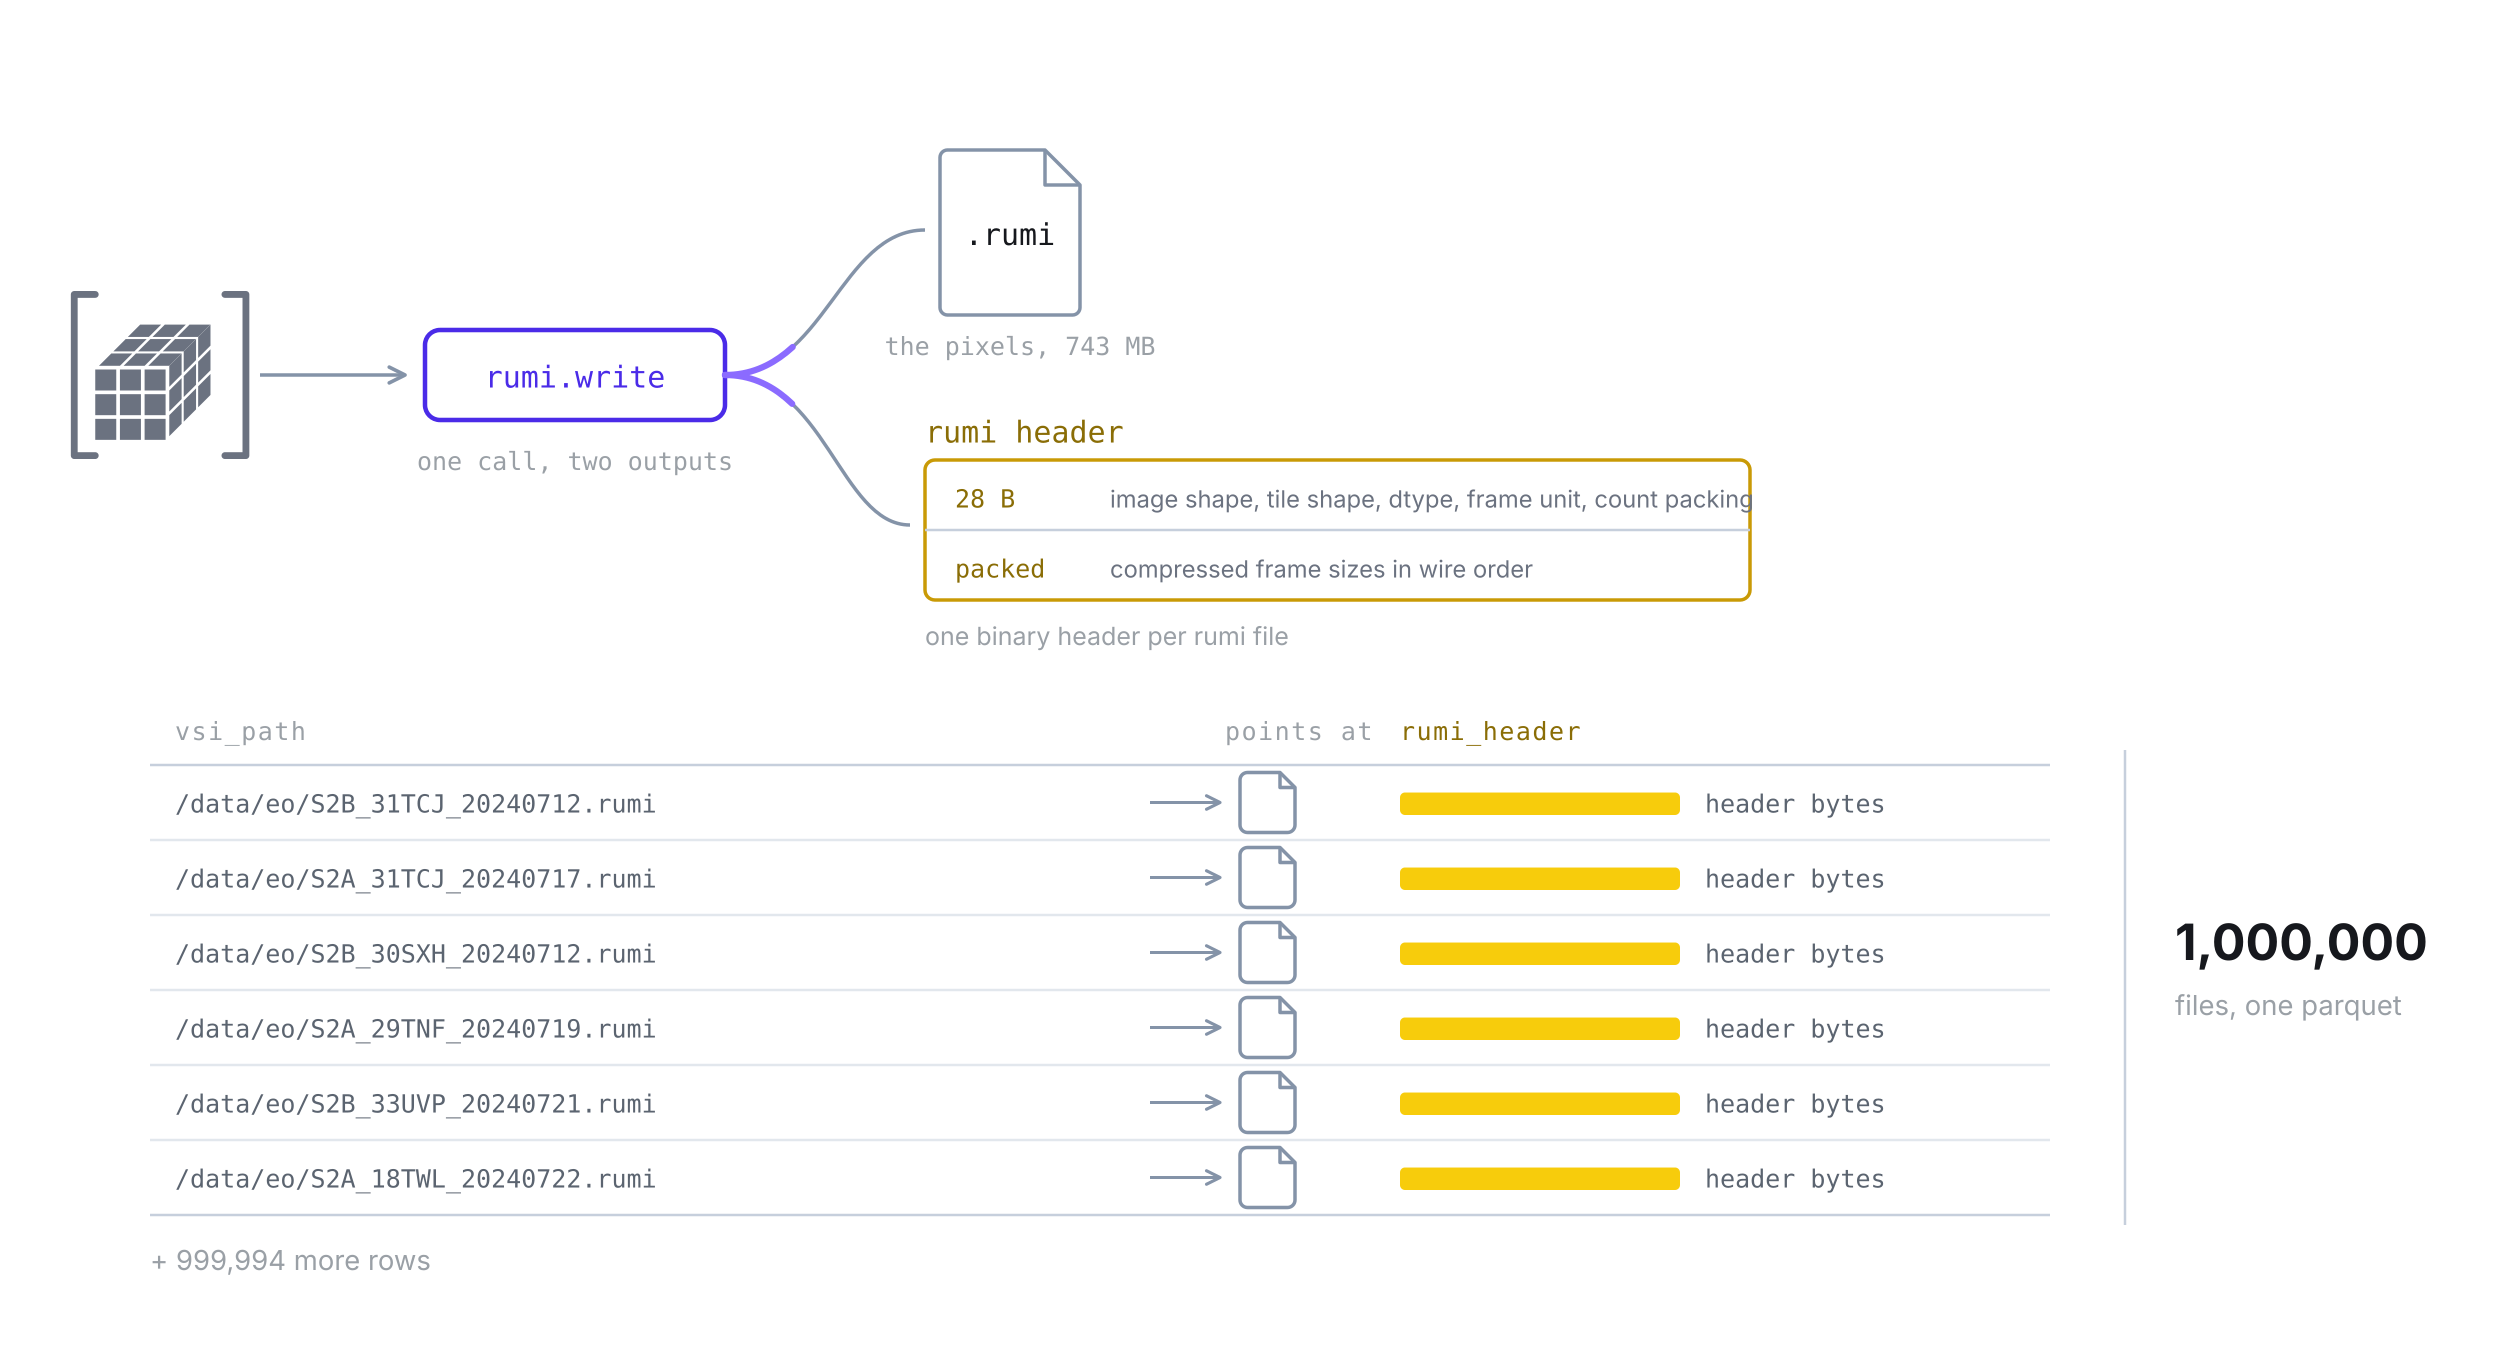
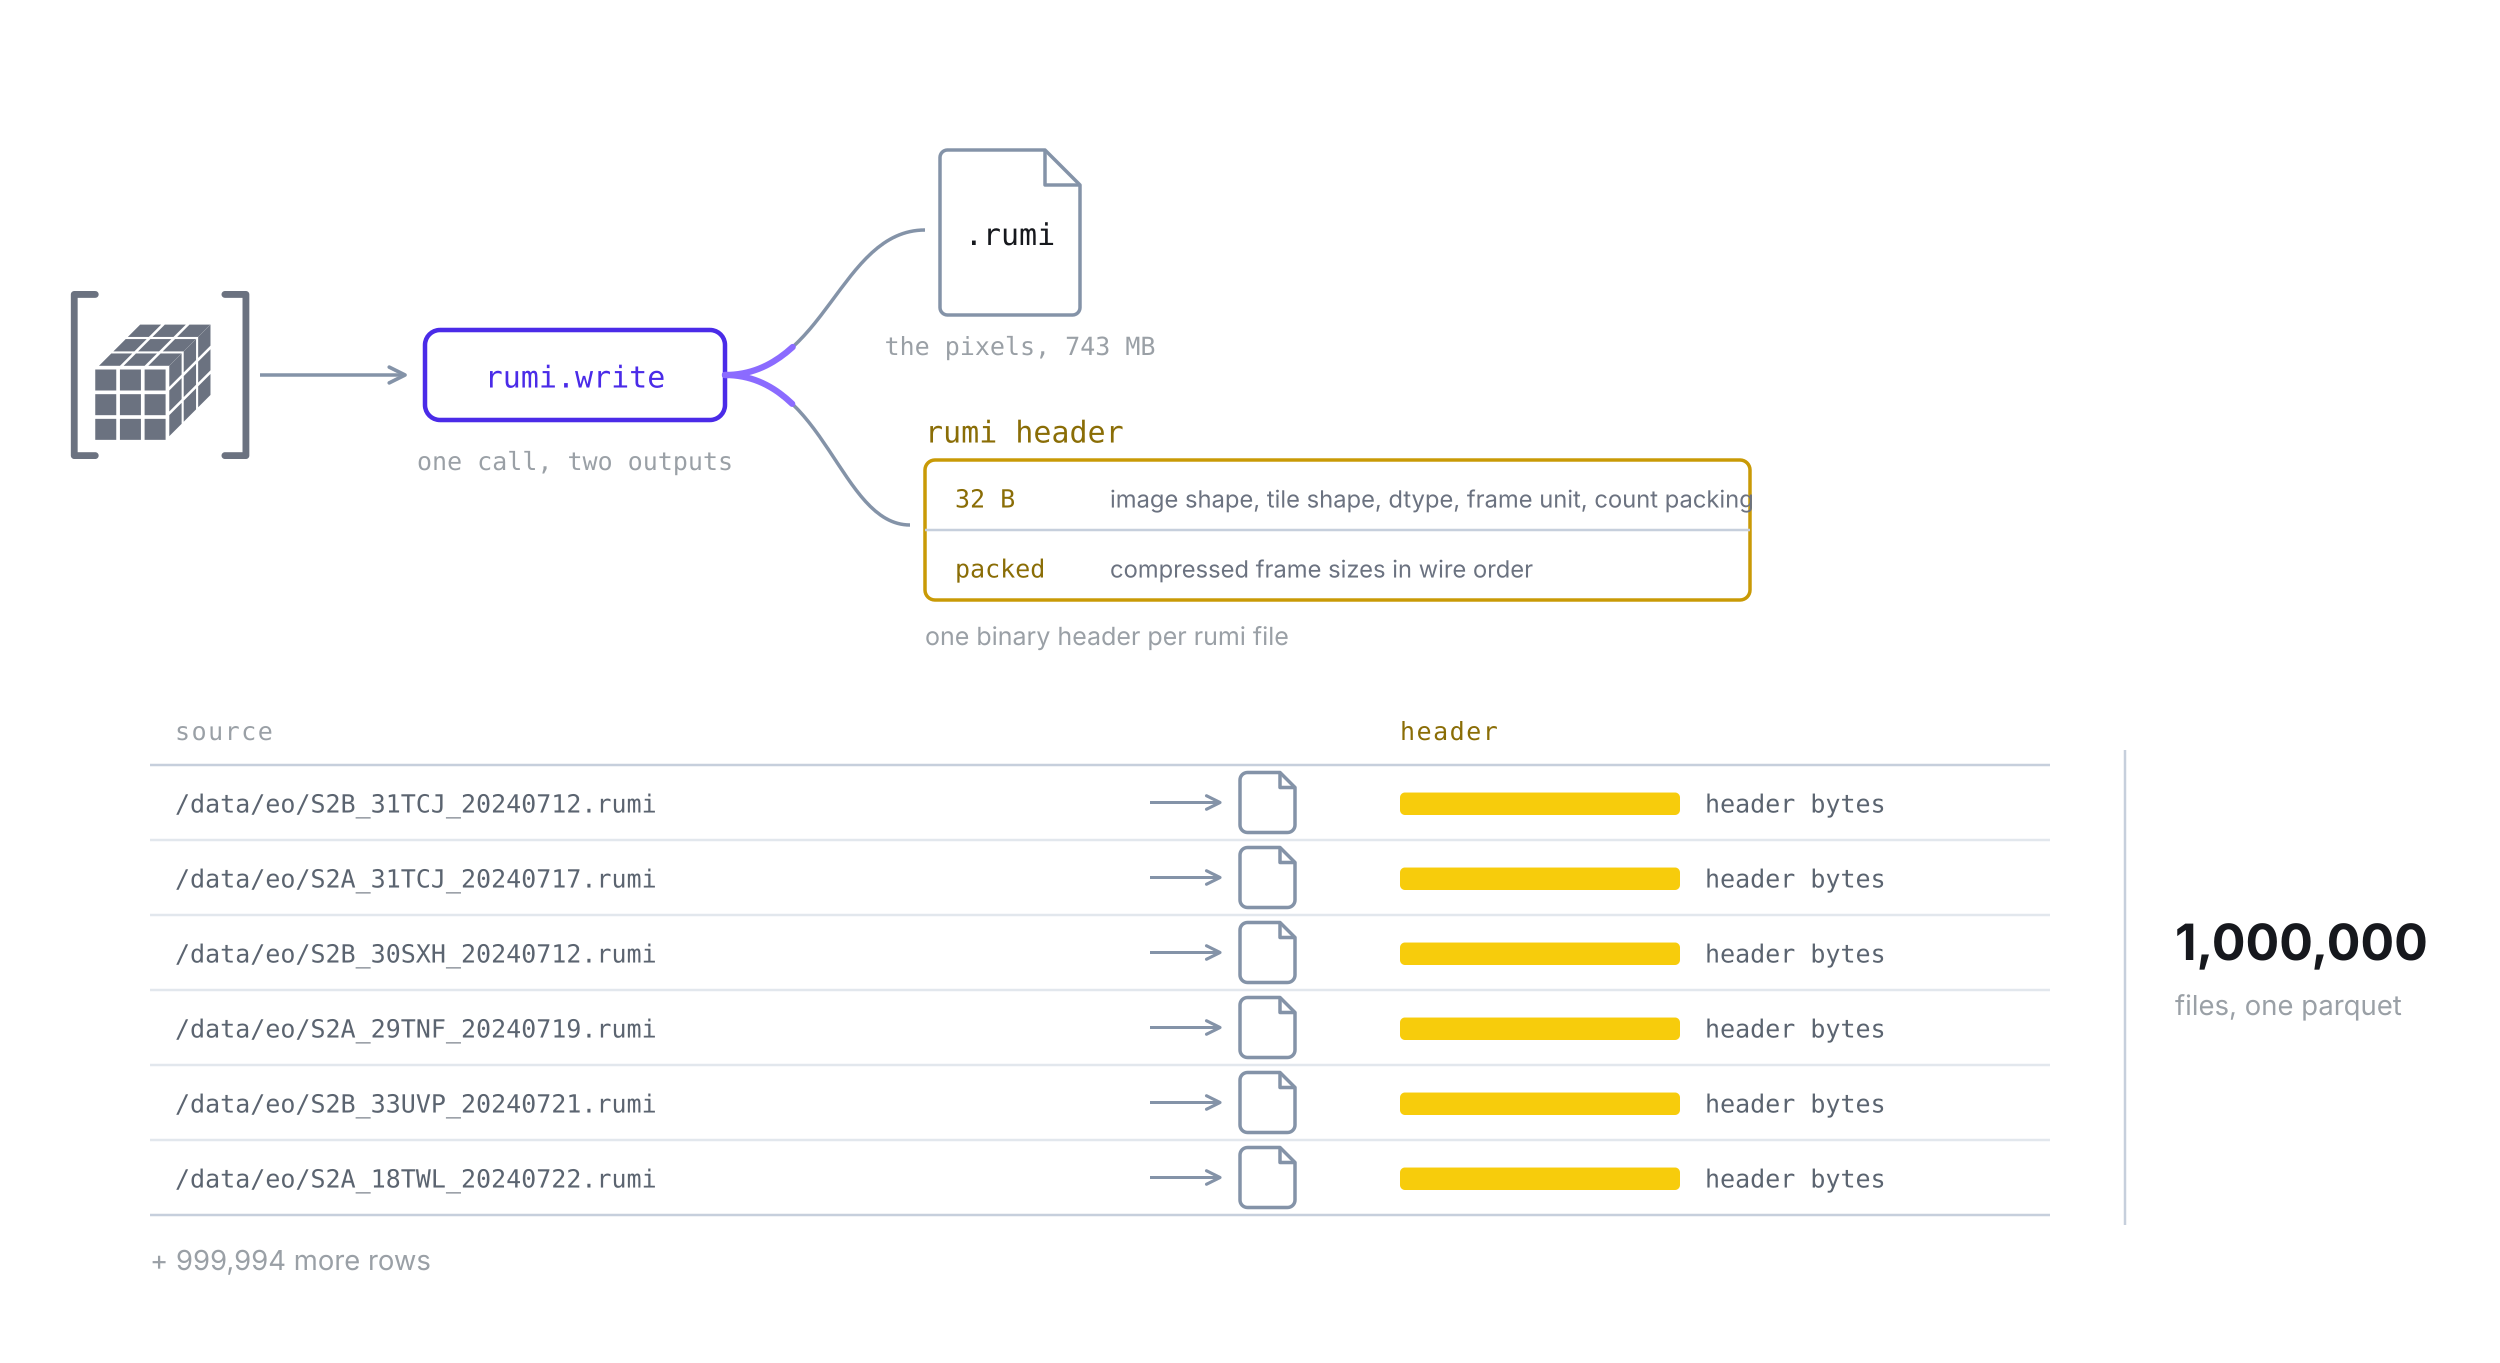
<svg xmlns="http://www.w3.org/2000/svg" width="1000" viewBox="-20 0 1000 545" role="img" aria-labelledby="t d">
  <style>
  .sans{font-family:Inter,system-ui,-apple-system,'Segoe UI',Roboto,Arial,sans-serif}
  .mono{font-family:ui-monospace,'SFMono-Regular','JetBrains Mono',Menlo,Consolas,monospace}
  .ink{fill:#16181D} .muted{fill:#9AA0A6} .arr{color:#6B7280}
  .wire{stroke:#8493A8;fill:none} .hair{stroke:#C6CFDC;fill:none}
  .tvio{fill:#4A2BE8} .tyel{fill:#8A6D06}
  .boxv{fill:none;stroke:#4A2BE8;stroke-width:1.8}
  .boxy{fill:none;stroke:#C99A06;stroke-width:1.4}
  .fileg{stroke:#8493A8;stroke-width:1.4;fill:none;stroke-linejoin:round}
  .chead{fill:#F7CC0C} .cell5{font-size:10px;fill:#5B6470}
  .lab{font-size:12px} .sub{font-size:10px} .desc{font-size:9.5px;fill:#6B7280}
  .col{font-size:10px;letter-spacing:.6px}
  .big{font-size:20px;font-weight:700} .note{font-size:11px}
  .spark{stroke:#8B6BFF;stroke-width:2.5;fill:none;stroke-linecap:round;
    stroke-dasharray:30 260;animation:travel 2.6s linear infinite}
  .rows&gt;g{animation:breathe 2.6s ease-in-out infinite}
  @keyframes breathe{0%,100%{opacity:.4}45%{opacity:1}}
  @keyframes travel{from{stroke-dashoffset:30}to{stroke-dashoffset:-230}}
  @media (prefers-color-scheme:dark){
    .ink{fill:#E6EDF3} .muted{fill:#8B949E} .arr{color:#8B949E}
    .wire,.fileg{stroke:#59677D} .hair{stroke:#39414E} .tyel{fill:#F7CC0C}
    .cell5{fill:#AAB4C0} .desc{fill:#8B949E}
  }
  @media (prefers-reduced-motion:reduce){.rows&gt;g{animation:none;opacity:.9} .spark{display:none}}
</style>
  <defs>
    <marker id="a" viewBox="0 0 8 8" refX="7" refY="4" markerWidth="6" markerHeight="6" orient="auto">
      <path d="M1 1L7 4L1 7" fill="none" stroke="#8493A8" stroke-width="1.4" stroke-linecap="round" stroke-linejoin="round" />
    </marker>
  </defs>
  <g class="arr" transform="translate(18.1 147.8) scale(1.05)">
    <g fill="currentColor">
      <path d="M0.0 18.8L8.0 18.8L8.0 26.8L0.0 26.8Z" />
      <path d="M9.4 18.8L17.4 18.8L17.4 26.8L9.4 26.8Z" />
      <path d="M18.8 18.8L26.8 18.8L26.8 26.8L18.8 26.8Z" />
      <path d="M0.0 9.4L8.0 9.4L8.0 17.4L0.0 17.4Z" />
      <path d="M9.4 9.4L17.4 9.4L17.4 17.4L9.4 17.4Z" />
      <path d="M18.8 9.4L26.8 9.4L26.8 17.4L18.8 17.4Z" />
      <path d="M0.0 0.0L8.0 0.0L8.0 8.0L0.0 8.0Z" />
      <path d="M9.4 0.0L17.4 0.0L17.4 8.0L9.4 8.0Z" />
      <path d="M18.8 0.0L26.8 0.0L26.8 8.0L18.8 8.0Z" />
      <path d="M1.4 -1.4L9.4 -1.4L14.1 -6.1L6.1 -6.1Z" />
      <path d="M10.8 -1.4L18.8 -1.4L23.5 -6.1L15.5 -6.1Z" />
      <path d="M20.2 -1.4L28.2 -1.4L32.9 -6.1L24.9 -6.1Z" />
      <path d="M6.9 -6.9L14.9 -6.9L19.6 -11.6L11.6 -11.6Z" />
      <path d="M16.3 -6.9L24.3 -6.9L29.0 -11.6L21.0 -11.6Z" />
      <path d="M25.7 -6.9L33.7 -6.9L38.4 -11.6L30.4 -11.6Z" />
      <path d="M12.4 -12.4L20.4 -12.4L25.1 -17.1L17.1 -17.1Z" />
      <path d="M21.8 -12.4L29.8 -12.4L34.5 -17.1L26.5 -17.1Z" />
      <path d="M31.2 -12.4L39.2 -12.4L43.9 -17.1L35.9 -17.1Z" />
      <path d="M28.2 17.4L32.9 12.7L32.9 20.7L28.2 25.4Z" />
      <path d="M28.2 8.0L32.9 3.3L32.9 11.3L28.2 16.0Z" />
      <path d="M28.2 -1.4L32.9 -6.1L32.9 1.9L28.2 6.6Z" />
      <path d="M33.7 11.9L38.4 7.2L38.4 15.2L33.7 19.9Z" />
      <path d="M33.7 2.5L38.4 -2.2L38.4 5.8L33.7 10.5Z" />
      <path d="M33.7 -6.9L38.4 -11.6L38.4 -3.6L33.7 1.1Z" />
      <path d="M39.2 6.4L43.9 1.7L43.9 9.7L39.2 14.4Z" />
      <path d="M39.2 -3.0L43.9 -7.7L43.9 0.3L39.2 5.0Z" />
      <path d="M39.2 -12.4L43.9 -17.1L43.9 -9.1L39.2 -4.4Z" />
    </g>
    <g fill="none" stroke="currentColor" stroke-width="2.6" stroke-linecap="round" stroke-linejoin="round">
      <path d="M0.0 -28.6H-8.0V32.8H0.0" />
      <path d="M49.4 -28.6H57.4V32.8H49.4" />
    </g>
  </g>
  <path class="wire" stroke-width="1.4" marker-end="url(#a)" d="M84 150H142" />
  <rect class="boxv" x="150" y="132" width="120" height="36" rx="6" />
  <text class="mono lab tvio" x="210" y="155" text-anchor="middle">rumi.write</text>
  <text class="mono sub muted" x="210" y="188" text-anchor="middle">one call, two outputs</text>
  <path class="wire" stroke-width="1.4" d="M270 150C310 150 316 92 350 92" />
  <path class="wire" stroke-width="1.4" d="M270 150C310 150 316 210 344 210" />
  <path class="spark" d="M270 150C310 150 316 92 350 92" />
  <path class="spark" d="M270 150C310 150 316 210 344 210" />
  <path class="fileg" d="M359 60H398L412 74V123A3 3 0 0 1 409 126H359A3 3 0 0 1 356 123V63A3 3 0 0 1 359 60Z" />
  <path class="fileg" d="M398 60V74H412" />
  <text class="mono lab ink" x="384" y="98" text-anchor="middle">.rumi</text>
  <text class="mono sub muted" x="388" y="142" text-anchor="middle">the pixels, 743 MB</text>
  <text class="mono lab tyel" x="350" y="177">rumi header</text>
  <rect class="boxy" x="350" y="184" width="330" height="56" rx="4" />
  <path class="hair" stroke-width="1" d="M350 212H680" />
-   <text class="mono sub tyel" x="362" y="203">28 B</text>
+   <text class="mono sub tyel" x="362" y="203">32 B</text>
  <text class="sans desc" x="424" y="203">image shape, tile shape, dtype, frame unit, count packing</text>
  <text class="mono sub tyel" x="362" y="231">packed</text>
  <text class="sans desc" x="424" y="231">compressed frame sizes in wire order</text>
  <text class="sans sub muted" x="350" y="258">one binary header per rumi file</text>
-   <text class="mono col muted" x="50" y="296">vsi_path</text>
-   <text class="mono col muted" x="470" y="296">points at</text>
-   <text class="mono col tyel" x="540" y="296">rumi_header</text>
+   <text class="mono col muted" x="50" y="296">source</text>
+   <text class="mono col tyel" x="540" y="296">header</text>
  <path class="hair" stroke-width="1" d="M40 306H800" />
  <g class="hair" stroke-width="1" opacity=".5">
    <path d="M40 336H800" />
    <path d="M40 366H800" />
    <path d="M40 396H800" />
    <path d="M40 426H800" />
    <path d="M40 456H800" />
  </g>
  <g class="rows">
    <g style="animation-delay:-0.00s">
      <text class="mono cell5" x="50" y="325">/data/eo/S2B_31TCJ_20240712.rumi</text>
      <path class="wire" stroke-width="1.2" marker-end="url(#a)" d="M440 321H468" />
      <path class="fileg" d="M479 309H492L498 315V330A3 3 0 0 1 495 333H479A3 3 0 0 1 476 330V312A3 3 0 0 1 479 309Z" />
      <path class="fileg" d="M492 309V315H498" />
      <rect class="chead" x="540" y="317" width="112" height="9" rx="2" />
      <text class="mono cell5" x="662" y="325">header bytes</text>
    </g>
    <g style="animation-delay:-0.43s">
      <text class="mono cell5" x="50" y="355">/data/eo/S2A_31TCJ_20240717.rumi</text>
      <path class="wire" stroke-width="1.2" marker-end="url(#a)" d="M440 351H468" />
      <path class="fileg" d="M479 339H492L498 345V360A3 3 0 0 1 495 363H479A3 3 0 0 1 476 360V342A3 3 0 0 1 479 339Z" />
      <path class="fileg" d="M492 339V345H498" />
      <rect class="chead" x="540" y="347" width="112" height="9" rx="2" />
      <text class="mono cell5" x="662" y="355">header bytes</text>
    </g>
    <g style="animation-delay:-0.87s">
      <text class="mono cell5" x="50" y="385">/data/eo/S2B_30SXH_20240712.rumi</text>
      <path class="wire" stroke-width="1.2" marker-end="url(#a)" d="M440 381H468" />
      <path class="fileg" d="M479 369H492L498 375V390A3 3 0 0 1 495 393H479A3 3 0 0 1 476 390V372A3 3 0 0 1 479 369Z" />
      <path class="fileg" d="M492 369V375H498" />
      <rect class="chead" x="540" y="377" width="112" height="9" rx="2" />
      <text class="mono cell5" x="662" y="385">header bytes</text>
    </g>
    <g style="animation-delay:-1.30s">
      <text class="mono cell5" x="50" y="415">/data/eo/S2A_29TNF_20240719.rumi</text>
      <path class="wire" stroke-width="1.2" marker-end="url(#a)" d="M440 411H468" />
      <path class="fileg" d="M479 399H492L498 405V420A3 3 0 0 1 495 423H479A3 3 0 0 1 476 420V402A3 3 0 0 1 479 399Z" />
      <path class="fileg" d="M492 399V405H498" />
      <rect class="chead" x="540" y="407" width="112" height="9" rx="2" />
      <text class="mono cell5" x="662" y="415">header bytes</text>
    </g>
    <g style="animation-delay:-1.73s">
      <text class="mono cell5" x="50" y="445">/data/eo/S2B_33UVP_20240721.rumi</text>
      <path class="wire" stroke-width="1.2" marker-end="url(#a)" d="M440 441H468" />
      <path class="fileg" d="M479 429H492L498 435V450A3 3 0 0 1 495 453H479A3 3 0 0 1 476 450V432A3 3 0 0 1 479 429Z" />
      <path class="fileg" d="M492 429V435H498" />
      <rect class="chead" x="540" y="437" width="112" height="9" rx="2" />
      <text class="mono cell5" x="662" y="445">header bytes</text>
    </g>
    <g style="animation-delay:-2.17s">
      <text class="mono cell5" x="50" y="475">/data/eo/S2A_18TWL_20240722.rumi</text>
      <path class="wire" stroke-width="1.2" marker-end="url(#a)" d="M440 471H468" />
      <path class="fileg" d="M479 459H492L498 465V480A3 3 0 0 1 495 483H479A3 3 0 0 1 476 480V462A3 3 0 0 1 479 459Z" />
      <path class="fileg" d="M492 459V465H498" />
      <rect class="chead" x="540" y="467" width="112" height="9" rx="2" />
      <text class="mono cell5" x="662" y="475">header bytes</text>
    </g>
  </g>
  <path class="hair" stroke-width="1" d="M40 486H800" />
  <text class="sans note muted" x="40" y="508">+ 999,994 more rows</text>
  <path class="hair" stroke-width="1" d="M830 300V490" />
  <text class="sans big ink" x="850" y="384">1,000,000</text>
  <text class="sans note muted" x="850" y="406">files, one parquet</text>
</svg>
